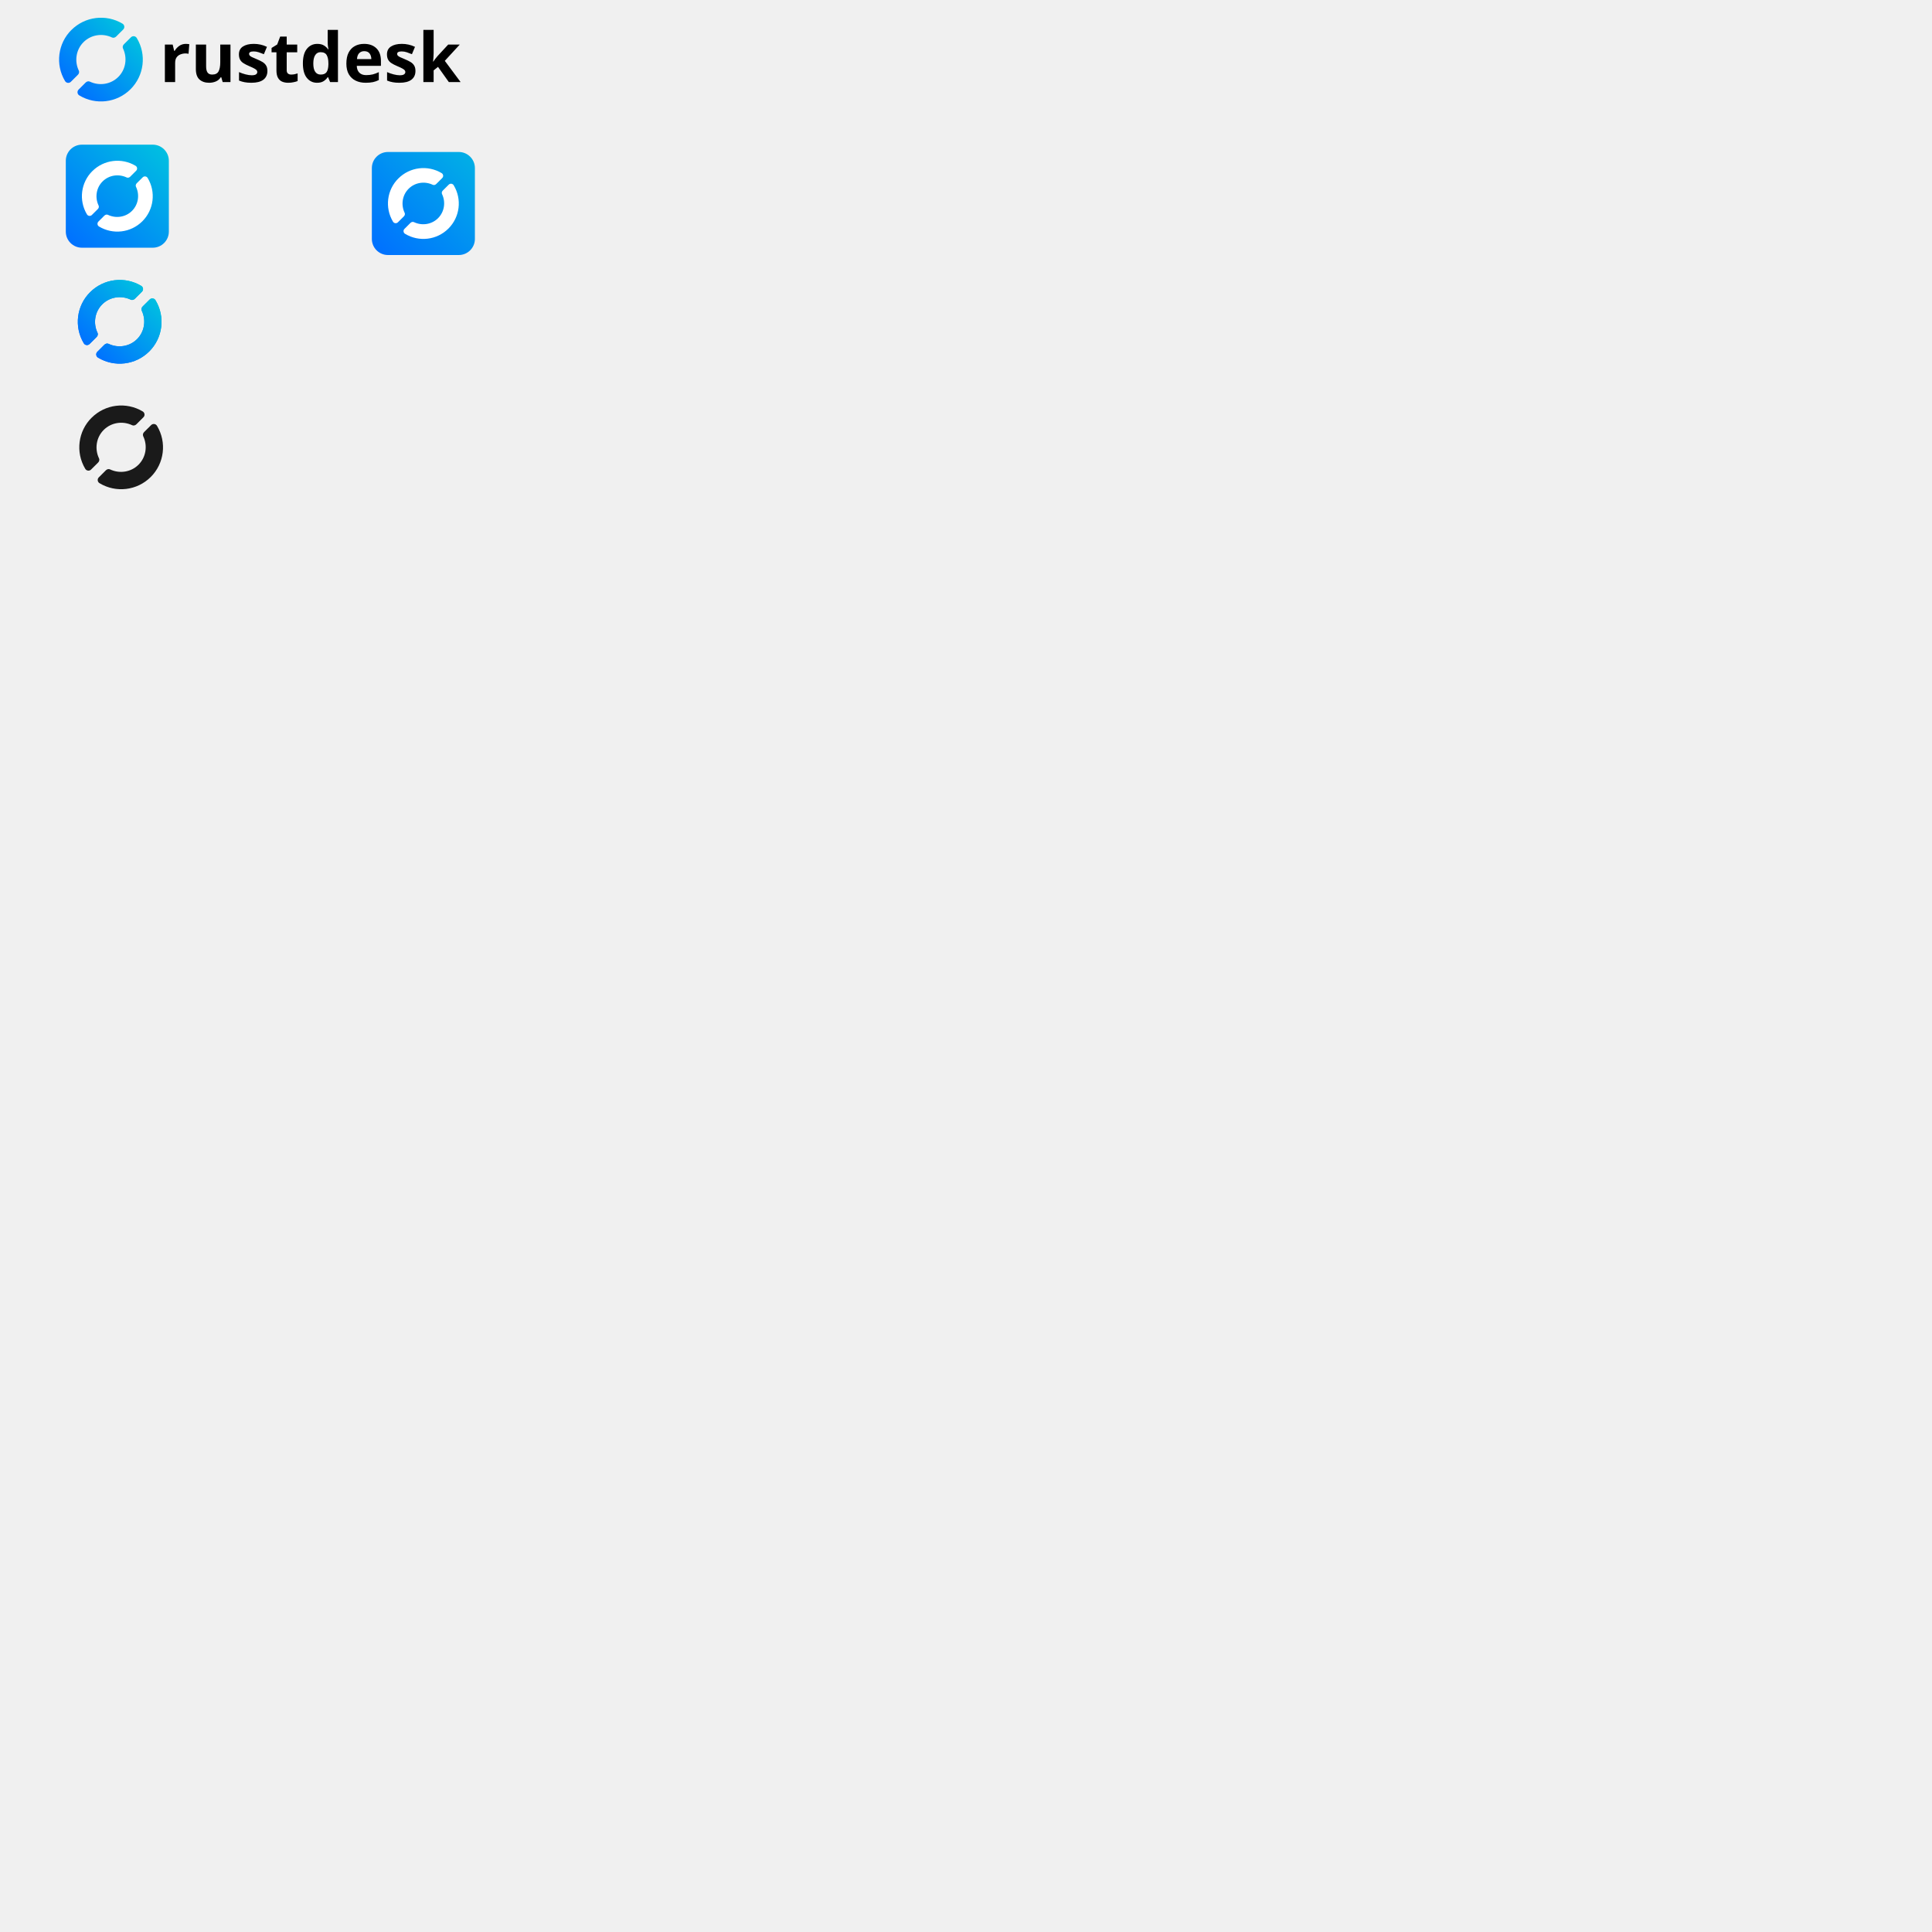
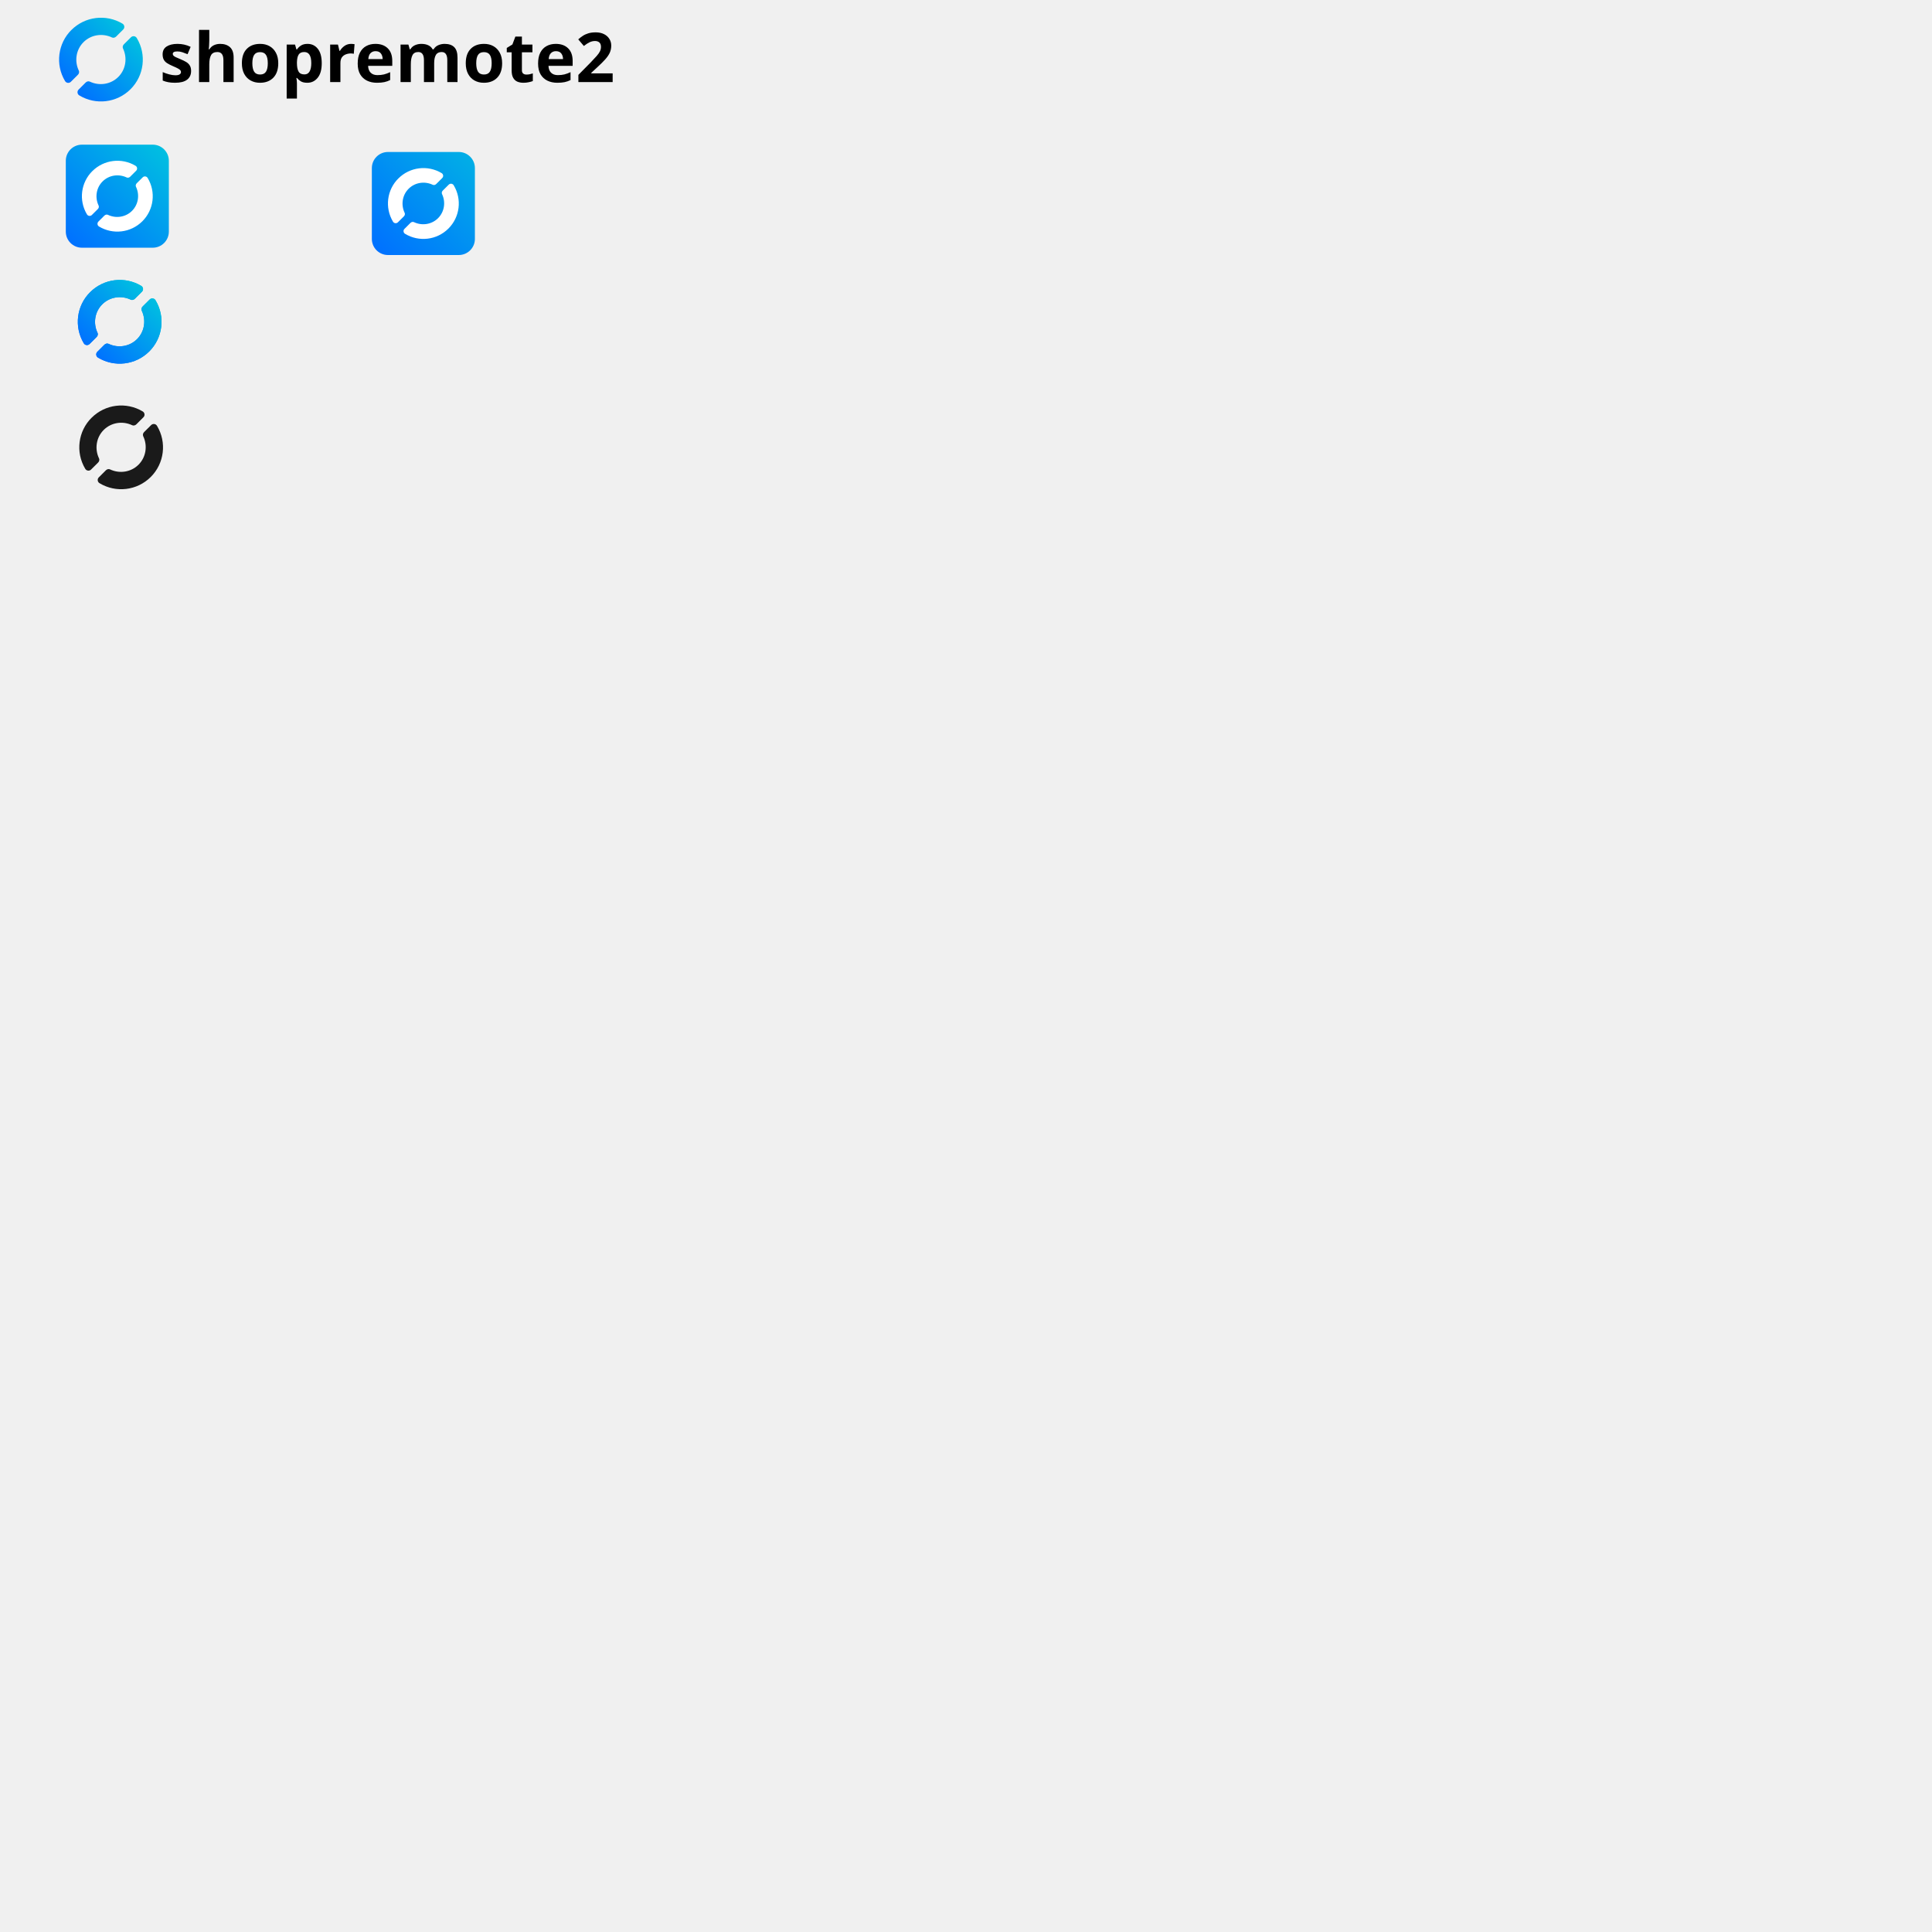
<svg xmlns="http://www.w3.org/2000/svg" xmlns:xlink="http://www.w3.org/1999/xlink" style="isolation:isolate" viewBox="66.993 897.484 600 600" version="1.1" id="svg11" xml:space="preserve" width="600" height="600">
  <defs id="defs15">
    <linearGradient id="linearGradient9947" x1="0.148" x2="0.845" y1="0.851" y2="0.154" gradientTransform="matrix(26.301,0,0,26.331,90.67354,911.7572)" gradientUnits="userSpaceOnUse">
      <stop offset="0" stop-color="#004ba6" id="stop9943" style="stop-color:#0071ff;stop-opacity:1;" />
      <stop offset="1" stop-color="#00bfe1" id="stop9945" style="stop-color:#01aee6;stop-opacity:1;" />
    </linearGradient>
    <linearGradient id="linearGradient9775" x1="0.045" x2="0.955" y1="0.955" y2="0.045" gradientTransform="matrix(32,0,0,32,231.03,929.9804)" gradientUnits="userSpaceOnUse">
      <stop offset="0" stop-color="#004ba6" id="stop9771" style="stop-color:#0071ff;stop-opacity:1;" />
      <stop offset="1" stop-color="#00bfe1" id="stop9773" style="stop-color:#01aee6;stop-opacity:1;" />
    </linearGradient>
    <linearGradient id="linearGradient5424" x1="0.148" x2="0.845" y1="0.851" y2="0.154" gradientTransform="matrix(26.301,0,0,26.331,90.67354,911.7572)" gradientUnits="userSpaceOnUse">
      <stop offset="0" stop-color="#004ba6" id="stop5420" style="stop-color:#0071ff;stop-opacity:1;" />
      <stop offset="1" stop-color="#00bfe1" id="stop5422" style="stop-color:#01aee6;stop-opacity:1;" />
    </linearGradient>
    <linearGradient id="linearGradient1258" x1="0.045" x2="0.955" y1="0.955" y2="0.045" gradientTransform="matrix(32,0,0,32,231.03,929.9804)" gradientUnits="userSpaceOnUse">
      <stop offset="0" stop-color="#004ba6" id="stop1254" style="stop-color:#0071ff;stop-opacity:1;" />
      <stop offset="1" stop-color="#00bfe1" id="stop1256" style="stop-color:#01aee6;stop-opacity:1;" />
    </linearGradient>
    <linearGradient id="linearGradient1228" x1="0.045" x2="0.955" y1="0.955" y2="0.045" gradientTransform="matrix(32,0,0,32,231.03,929.9804)" gradientUnits="userSpaceOnUse">
      <stop offset="0" stop-color="#004ba6" id="stop1224" style="stop-color:#0071ff;stop-opacity:1;" />
      <stop offset="100%" stop-color="#00bfe1" id="stop1226" />
    </linearGradient>
    <rect x="34.073" y="7.526" width="62.535" height="16.147" id="rect9005" />
    <linearGradient id="a-3" x1="0.045" x2="0.955" y1="0.955" y2="0.045" gradientTransform="matrix(32,0,0,32,231.03,929.9804)" gradientUnits="userSpaceOnUse">
      <stop offset="0%" stop-color="#004ba6" id="stop294" />
      <stop offset="100%" stop-color="#00bfe1" id="stop296" />
    </linearGradient>
    <linearGradient xlink:href="#linearGradient1228" id="linearGradient426" gradientUnits="userSpaceOnUse" gradientTransform="matrix(32,0,0,32,45.09661,851.7449)" x1="0.045" y1="0.955" x2="0.955" y2="0.045" />
    <linearGradient xlink:href="#a" id="linearGradient5414" gradientUnits="userSpaceOnUse" gradientTransform="matrix(26.00048,0,0,25.99935,91.16012,984.4207)" x1="0.148" y1="0.851" x2="0.845" y2="0.154" />
    <linearGradient xlink:href="#a" id="linearGradient9753" gradientUnits="userSpaceOnUse" gradientTransform="matrix(26.00048,0,0,25.99935,66.99302,897.4845)" x1="0.148" y1="0.851" x2="0.845" y2="0.154" />
    <linearGradient xlink:href="#linearGradient9775" id="linearGradient9769" gradientUnits="userSpaceOnUse" gradientTransform="matrix(32,0,0,32,45.09661,851.7449)" x1="0.045" y1="0.955" x2="0.955" y2="0.045" />
    <linearGradient xlink:href="#a" id="linearGradient9831" gradientUnits="userSpaceOnUse" gradientTransform="matrix(22.0004,0,0,21.99946,71.99301,902.4844)" x1="0.148" y1="0.851" x2="0.845" y2="0.154" />
    <linearGradient xlink:href="#a" id="linearGradient342" gradientUnits="userSpaceOnUse" gradientTransform="matrix(26.00048,0,0,25.99936,17.98453,891.7487)" x1="0.148" y1="0.851" x2="0.845" y2="0.154" />
    <linearGradient xlink:href="#a" id="linearGradient765" gradientUnits="userSpaceOnUse" gradientTransform="matrix(26.00048,0,0,25.99936,17.98453,891.7487)" x1="0.148" y1="0.851" x2="0.845" y2="0.154" />
  </defs>
  <linearGradient id="a" x1="0.148" x2="0.845" y1="0.851" y2="0.154" gradientTransform="matrix(26.301,0,0,26.331,90.67354,911.7572)" gradientUnits="userSpaceOnUse">
    <stop offset="0" stop-color="#004ba6" id="stop4" style="stop-color:#0071ff;stop-opacity:1;" />
    <stop offset="1" stop-color="#00bfe1" id="stop6" style="stop-color:#00bfe1;stop-opacity:1;" />
  </linearGradient>
  <text xml:space="preserve" transform="translate(66.993,897.484)" id="text9003" style="white-space:pre;shape-inside:url(#rect9005);display:inline;fill:#0071ff" />
  <path fill="url(#a)" d="m 113.485,990.488 -2.135,2.122 c -0.376,0.337 -0.557,0.879 -0.347,1.337 1.423,2.976 0.883,6.524 -1.451,8.856 -2.335,2.331 -5.887,2.871 -8.867,1.449 -0.439,-0.197 -0.954,-0.03 -1.292,0.313 l -2.17,2.166 c -0.255,0.25 -0.381,0.602 -0.34,0.956 0.041,0.354 0.243,0.669 0.548,0.854 5.113,3.095 11.679,2.306 15.911,-1.912 4.232,-4.216 5.039,-10.773 1.955,-15.887 -0.177,-0.311 -0.489,-0.522 -0.844,-0.572 -0.355,-0.05 -0.713,0.068 -0.968,0.318 z m -18.467,-2.306 c -4.253,4.2 -5.086,10.758 -2.02,15.885 0.177,0.312 0.488,0.523 0.843,0.573 0.355,0.05 0.713,-0.068 0.969,-0.319 l 2.123,-2.109 c 0.385,-0.337 0.572,-0.885 0.359,-1.349 -1.423,-2.976 -0.884,-6.524 1.451,-8.856 2.334,-2.331 5.887,-2.871 8.866,-1.45 0.434,0.195 0.942,0.033 1.281,-0.3 l 2.182,-2.179 c 0.255,-0.249 0.381,-0.601 0.34,-0.956 -0.042,-0.353 -0.243,-0.668 -0.548,-0.854 -5.122,-3.068 -11.678,-2.255 -15.893,1.972 z" id="path5412" style="fill:url(#linearGradient5414);stroke-width:0.988" />
  <g id="g9521">
    <g id="g3226" transform="translate(42.33301,90.66725)">
      <path fill="url(#a)" d="M 72.097,883.745 H 50.097 c -2.76,0 -5,-2.24 -5,-5 v -22 c 0,-2.759 2.24,-5 5,-5 h 22 c 2.759,0 5,2.241 5,5 v 22 c 0,2.76 -2.241,5 -5,5 z" id="path422" style="isolation:isolate;fill:url(#linearGradient426)" />
    </g>
    <path fill="url(#a)" d="m 111.32,952.547 -1.807,1.795 c -0.318,0.285 -0.472,0.744 -0.293,1.131 1.204,2.518 0.747,5.52 -1.228,7.494 -1.976,1.973 -4.981,2.429 -7.502,1.226 -0.371,-0.166 -0.807,-0.025 -1.093,0.265 l -1.836,1.833 c -0.216,0.211 -0.322,0.51 -0.288,0.809 0.034,0.3 0.206,0.567 0.463,0.723 4.326,2.618 9.882,1.951 13.463,-1.618 3.581,-3.568 4.264,-9.115 1.655,-13.443 -0.15,-0.263 -0.414,-0.442 -0.714,-0.484 -0.3,-0.042 -0.603,0.058 -0.819,0.269 z m -15.626,-1.951 c -3.599,3.554 -4.304,9.103 -1.709,13.441 0.15,0.264 0.413,0.443 0.714,0.485 0.3,0.042 0.603,-0.058 0.82,-0.27 l 1.797,-1.785 c 0.325,-0.285 0.484,-0.749 0.303,-1.141 -1.204,-2.518 -0.748,-5.52 1.228,-7.494 1.975,-1.973 4.981,-2.429 7.502,-1.227 0.367,0.165 0.797,0.028 1.084,-0.254 l 1.846,-1.844 c 0.216,-0.211 0.322,-0.509 0.288,-0.809 -0.035,-0.299 -0.206,-0.566 -0.463,-0.723 -4.334,-2.596 -9.881,-1.908 -13.448,1.669 z" id="path9011" style="fill:#ffffff;fill-opacity:1;stroke-width:0.836" />
  </g>
  <path fill="url(#a)" d="m 113.485,990.488 -2.135,2.122 c -0.376,0.337 -0.557,0.879 -0.347,1.337 1.423,2.976 0.883,6.524 -1.451,8.856 -2.335,2.331 -5.887,2.871 -8.867,1.449 -0.439,-0.197 -0.954,-0.03 -1.292,0.313 l -2.17,2.166 c -0.255,0.25 -0.381,0.602 -0.34,0.956 0.041,0.354 0.243,0.669 0.548,0.854 5.113,3.095 11.679,2.306 15.911,-1.912 4.232,-4.216 5.039,-10.773 1.955,-15.887 -0.177,-0.311 -0.489,-0.522 -0.844,-0.572 -0.355,-0.05 -0.713,0.068 -0.968,0.318 z m -18.467,-2.306 c -4.253,4.2 -5.086,10.758 -2.02,15.885 0.177,0.312 0.488,0.523 0.843,0.573 0.355,0.05 0.713,-0.068 0.969,-0.319 l 2.123,-2.109 c 0.385,-0.337 0.572,-0.885 0.359,-1.349 -1.423,-2.976 -0.884,-6.524 1.451,-8.856 2.334,-2.331 5.887,-2.871 8.866,-1.45 0.434,0.195 0.942,0.033 1.281,-0.3 l 2.182,-2.179 c 0.255,-0.249 0.381,-0.601 0.34,-0.956 -0.042,-0.353 -0.243,-0.668 -0.548,-0.854 -5.122,-3.068 -11.678,-2.255 -15.893,1.972 z" id="path9523" style="fill:url(#linearGradient5414);stroke-width:0.988" />
  <g id="g9759" transform="translate(18.35032,5.505096)">
    <g id="g8359">
      <text xml:space="preserve" style="font-style:normal;font-variant:normal;font-weight:normal;font-stretch:normal;font-size:21.333px;font-family:Asap;-inkscape-font-specification:Asap;fill:#0071ff" x="98.192" y="917.463" id="text9011">
-         <tspan id="tspan9009" x="98.192" y="917.463" style="font-style:normal;font-variant:normal;font-weight:600;font-stretch:normal;font-size:21.333px;font-family:Nunito;-inkscape-font-specification:'Nunito Semi-Bold';fill:#000000">rustdesk</tspan>
+         <tspan id="tspan9009" x="98.192" y="917.463" style="font-style:normal;font-variant:normal;font-weight:600;font-stretch:normal;font-size:21.333px;font-family:Nunito;-inkscape-font-specification:'Nunito Semi-Bold';fill:#000000">shopremote2</tspan>
      </text>
    </g>
    <path fill="url(#a)" d="m 89.318,903.552 -2.135,2.122 c -0.376,0.337 -0.557,0.879 -0.347,1.337 1.423,2.976 0.883,6.524 -1.451,8.856 -2.335,2.331 -5.887,2.871 -8.867,1.449 -0.439,-0.197 -0.954,-0.03 -1.292,0.313 l -2.17,2.166 c -0.255,0.25 -0.381,0.602 -0.34,0.956 0.041,0.354 0.243,0.669 0.548,0.854 5.113,3.095 11.679,2.306 15.911,-1.912 4.232,-4.216 5.039,-10.773 1.955,-15.887 -0.177,-0.311 -0.489,-0.522 -0.844,-0.572 -0.355,-0.05 -0.713,0.068 -0.968,0.318 z m -18.467,-2.306 c -4.253,4.2 -5.086,10.758 -2.02,15.885 0.177,0.312 0.488,0.523 0.843,0.573 0.355,0.05 0.713,-0.068 0.969,-0.319 l 2.123,-2.109 c 0.385,-0.337 0.572,-0.885 0.359,-1.349 -1.423,-2.976 -0.884,-6.524 1.451,-8.856 2.334,-2.331 5.887,-2.871 8.866,-1.45 0.434,0.195 0.942,0.033 1.281,-0.3 l 2.182,-2.179 c 0.255,-0.249 0.381,-0.601 0.34,-0.956 -0.042,-0.353 -0.243,-0.668 -0.548,-0.854 -5.122,-3.068 -11.678,-2.255 -15.893,1.972 z" id="path9751" style="fill:url(#linearGradient9753);stroke-width:0.988" />
  </g>
  <g id="g9767" transform="translate(95.04653,2.270736)">
    <g id="g9763" transform="translate(42.33301,90.66725)">
      <path fill="url(#a)" d="M 72.097,883.745 H 50.097 c -2.76,0 -5,-2.24 -5,-5 v -22 c 0,-2.759 2.24,-5 5,-5 h 22 c 2.759,0 5,2.241 5,5 v 22 c 0,2.76 -2.241,5 -5,5 z" id="path9761" style="isolation:isolate;fill:url(#linearGradient9769)" />
    </g>
    <path fill="url(#a)" d="m 111.32,952.547 -1.807,1.795 c -0.318,0.285 -0.472,0.744 -0.293,1.131 1.204,2.518 0.747,5.52 -1.228,7.494 -1.976,1.973 -4.981,2.429 -7.502,1.226 -0.371,-0.166 -0.807,-0.025 -1.093,0.265 l -1.836,1.833 c -0.216,0.211 -0.322,0.51 -0.288,0.809 0.034,0.3 0.206,0.567 0.463,0.723 4.326,2.618 9.882,1.951 13.463,-1.618 3.581,-3.568 4.264,-9.115 1.655,-13.443 -0.15,-0.263 -0.414,-0.442 -0.714,-0.484 -0.3,-0.042 -0.603,0.058 -0.819,0.269 z m -15.626,-1.951 c -3.599,3.554 -4.304,9.103 -1.709,13.441 0.15,0.264 0.413,0.443 0.714,0.485 0.3,0.042 0.603,-0.058 0.82,-0.27 l 1.797,-1.785 c 0.325,-0.285 0.484,-0.749 0.303,-1.141 -1.204,-2.518 -0.748,-5.52 1.228,-7.494 1.975,-1.973 4.981,-2.429 7.502,-1.227 0.367,0.165 0.797,0.028 1.084,-0.254 l 1.846,-1.844 c 0.216,-0.211 0.322,-0.509 0.288,-0.809 -0.035,-0.299 -0.206,-0.566 -0.463,-0.723 -4.334,-2.596 -9.881,-1.908 -13.448,1.669 z" id="path9765" style="fill:#ffffff;fill-opacity:1;stroke-width:0.836" />
  </g>
  <g id="g9825" transform="translate(-74.12332,-7.46099)">
    <g id="g9821" transform="translate(42.33301,90.66725)" />
  </g>
  <g id="g9889" transform="translate(-59.55055,66.71606)">
    <rect style="fill:#ffffff;fill-opacity:1;stroke:none;stroke-width:1;stroke-dasharray:none;stroke-opacity:1;paint-order:fill markers stroke" id="rect9885" width="32" height="32" x="66.993" y="897.484" />
    <path fill="url(#a)" d="m 90.883,907.619 -1.807,1.795 c -0.318,0.285 -0.472,0.744 -0.293,1.131 1.204,2.518 0.747,5.52 -1.228,7.494 -1.976,1.973 -4.981,2.429 -7.502,1.226 -0.371,-0.166 -0.807,-0.025 -1.093,0.265 l -1.836,1.833 c -0.216,0.211 -0.322,0.51 -0.288,0.809 0.034,0.3 0.206,0.567 0.463,0.723 4.326,2.618 9.882,1.951 13.463,-1.618 3.581,-3.568 4.264,-9.115 1.655,-13.443 -0.15,-0.263 -0.414,-0.442 -0.714,-0.484 -0.3,-0.043 -0.603,0.058 -0.819,0.269 z m -15.626,-1.951 c -3.599,3.554 -4.304,9.103 -1.709,13.441 0.15,0.264 0.413,0.443 0.714,0.485 0.3,0.042 0.603,-0.058 0.82,-0.27 l 1.797,-1.785 c 0.325,-0.285 0.484,-0.749 0.303,-1.141 -1.204,-2.518 -0.748,-5.52 1.228,-7.493 1.975,-1.973 4.981,-2.429 7.502,-1.227 0.367,0.165 0.797,0.028 1.084,-0.254 l 1.846,-1.844 c 0.216,-0.211 0.322,-0.509 0.288,-0.809 -0.035,-0.299 -0.206,-0.566 -0.463,-0.723 -4.334,-2.596 -9.881,-1.908 -13.448,1.668 z" id="path9829" style="fill:url(#linearGradient9831);stroke-width:0.988" />
  </g>
  <path fill="url(#a)" d="m 113.944,1029.483 -2.135,2.122 c -0.376,0.337 -0.557,0.879 -0.347,1.337 1.423,2.976 0.883,6.524 -1.451,8.856 -2.335,2.331 -5.887,2.871 -8.867,1.449 -0.439,-0.197 -0.954,-0.03 -1.292,0.313 l -2.17,2.166 c -0.255,0.25 -0.381,0.602 -0.34,0.956 0.041,0.354 0.243,0.669 0.548,0.854 5.113,3.095 11.679,2.306 15.911,-1.912 4.232,-4.216 5.039,-10.773 1.955,-15.887 -0.177,-0.311 -0.489,-0.522 -0.844,-0.572 -0.355,-0.05 -0.713,0.068 -0.968,0.318 z m -18.467,-2.306 c -4.253,4.2 -5.086,10.758 -2.02,15.885 0.177,0.312 0.488,0.523 0.843,0.573 0.355,0.05 0.713,-0.068 0.969,-0.319 l 2.123,-2.109 c 0.385,-0.337 0.572,-0.885 0.359,-1.349 -1.423,-2.976 -0.884,-6.524 1.451,-8.856 2.334,-2.331 5.887,-2.871 8.866,-1.45 0.434,0.195 0.942,0.033 1.281,-0.3 l 2.182,-2.179 c 0.255,-0.249 0.381,-0.601 0.34,-0.956 -0.042,-0.353 -0.243,-0.668 -0.548,-0.854 -5.122,-3.068 -11.678,-2.255 -15.893,1.972 z" id="path357" style="fill:#1a1a1a;stroke-width:0.988" />
  <path fill="url(#a)" d="m 34.579,1018.473 -2.135,2.122 c -0.376,0.337 -0.557,0.879 -0.347,1.337 1.423,2.976 0.883,6.524 -1.451,8.856 -2.335,2.331 -5.887,2.871 -8.867,1.449 -0.439,-0.197 -0.954,-0.03 -1.292,0.313 l -2.17,2.166 c -0.255,0.25 -0.381,0.602 -0.34,0.956 0.041,0.354 0.243,0.669 0.548,0.854 5.113,3.095 11.679,2.306 15.911,-1.912 4.232,-4.216 5.039,-10.773 1.955,-15.887 -0.177,-0.311 -0.489,-0.522 -0.844,-0.572 -0.355,-0.05 -0.713,0.068 -0.968,0.318 z m -18.467,-2.306 c -4.253,4.2 -5.086,10.758 -2.02,15.885 0.177,0.312 0.488,0.523 0.843,0.573 0.355,0.05 0.713,-0.068 0.969,-0.319 l 2.123,-2.109 c 0.385,-0.337 0.572,-0.885 0.359,-1.349 -1.423,-2.976 -0.884,-6.524 1.451,-8.856 2.334,-2.331 5.887,-2.871 8.866,-1.45 0.434,0.195 0.942,0.033 1.281,-0.3 l 2.182,-2.179 c 0.255,-0.249 0.381,-0.601 0.34,-0.956 -0.042,-0.353 -0.243,-0.668 -0.548,-0.854 -5.122,-3.068 -11.678,-2.255 -15.893,1.972 z" id="path408" style="fill:#ffffff;stroke-width:0.988" />
  <g id="g763" transform="translate(-49.90362,15.78627)">
    <g id="g761">
      <rect style="fill:#ffffff;fill-opacity:1;stroke:none;stroke-width:1;stroke-dasharray:none;stroke-opacity:1;paint-order:fill markers stroke" id="rect757" width="32" height="32" x="14.985" y="888.748" rx="5" ry="5" />
      <path fill="url(#a)" d="m 40.309,897.816 -2.135,2.122 c -0.376,0.337 -0.557,0.879 -0.347,1.337 1.423,2.976 0.883,6.524 -1.451,8.856 -2.335,2.331 -5.887,2.871 -8.867,1.449 -0.439,-0.197 -0.954,-0.03 -1.292,0.313 l -2.17,2.166 c -0.255,0.25 -0.381,0.602 -0.34,0.956 0.041,0.354 0.243,0.669 0.548,0.854 5.113,3.095 11.679,2.306 15.911,-1.912 4.232,-4.216 5.039,-10.773 1.955,-15.887 -0.177,-0.311 -0.489,-0.522 -0.844,-0.572 -0.355,-0.05 -0.713,0.068 -0.968,0.318 z M 21.843,895.511 c -4.253,4.2 -5.086,10.758 -2.02,15.885 0.177,0.312 0.488,0.523 0.843,0.573 0.355,0.05 0.713,-0.068 0.969,-0.319 l 2.123,-2.109 c 0.385,-0.337 0.572,-0.885 0.359,-1.349 -1.423,-2.976 -0.884,-6.524 1.451,-8.856 2.334,-2.331 5.887,-2.871 8.866,-1.45 0.434,0.195 0.942,0.033 1.281,-0.3 l 2.182,-2.179 c 0.255,-0.249 0.381,-0.601 0.34,-0.956 -0.041,-0.353 -0.243,-0.668 -0.548,-0.854 -5.122,-3.068 -11.678,-2.255 -15.893,1.972 z" id="path759" style="fill:url(#linearGradient765);stroke-width:0.988" />
    </g>
  </g>
  <path style="fill:#000000;stroke-width:1" id="path2240" d="" />
  <g id="g340" transform="translate(-53.94018,69.13041)">
    <g id="g369" transform="translate(-2.109404,-5.177626)">
      <rect style="fill:#ffffff;fill-opacity:1;stroke:none;stroke-width:1;stroke-dasharray:none;stroke-opacity:1;paint-order:fill markers stroke" id="rect336" width="32" height="32" x="14.985" y="888.748" rx="7" ry="7" />
      <path fill="url(#a)" d="m 40.309,897.816 -2.135,2.122 c -0.376,0.337 -0.557,0.879 -0.347,1.337 1.423,2.976 0.883,6.524 -1.451,8.856 -2.335,2.331 -5.887,2.871 -8.867,1.449 -0.439,-0.197 -0.954,-0.03 -1.292,0.313 l -2.17,2.166 c -0.255,0.25 -0.381,0.602 -0.34,0.956 0.041,0.354 0.243,0.669 0.548,0.854 5.113,3.095 11.679,2.306 15.911,-1.912 4.232,-4.216 5.039,-10.773 1.955,-15.887 -0.177,-0.311 -0.489,-0.522 -0.844,-0.572 -0.355,-0.05 -0.713,0.068 -0.968,0.318 z M 21.843,895.511 c -4.253,4.2 -5.086,10.758 -2.02,15.885 0.177,0.312 0.488,0.523 0.843,0.573 0.355,0.05 0.713,-0.068 0.969,-0.319 l 2.123,-2.109 c 0.385,-0.337 0.572,-0.885 0.359,-1.349 -1.423,-2.976 -0.884,-6.524 1.451,-8.856 2.334,-2.331 5.887,-2.871 8.866,-1.45 0.434,0.195 0.942,0.033 1.281,-0.3 l 2.182,-2.179 c 0.255,-0.249 0.381,-0.601 0.34,-0.956 -0.041,-0.353 -0.243,-0.668 -0.548,-0.854 -5.122,-3.068 -11.678,-2.255 -15.893,1.972 z" id="path338" style="fill:url(#linearGradient342);stroke-width:0.988" />
    </g>
  </g>
</svg>
